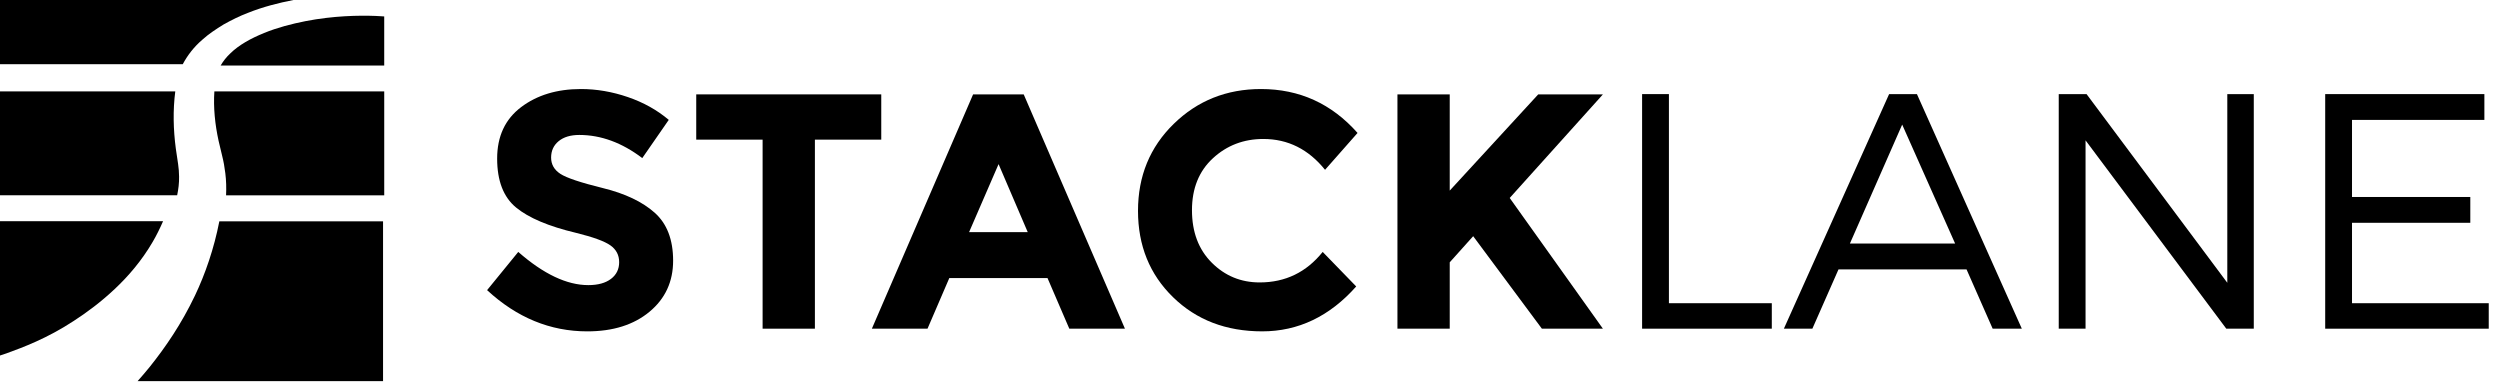
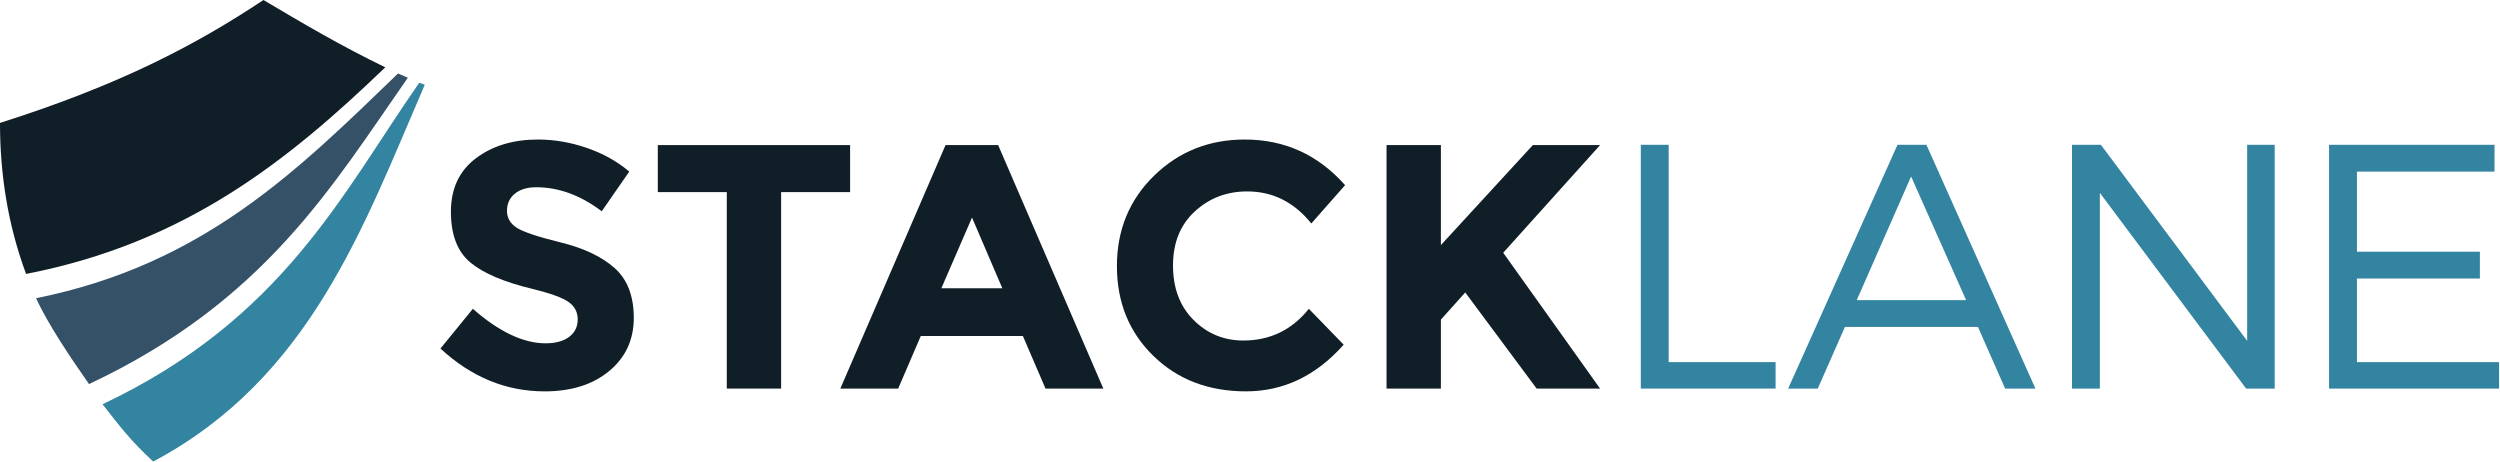
- <svg xmlns="http://www.w3.org/2000/svg" class="stacklane-logo" viewBox="0 0 214 33" version="1.1">
-   <path class="logo-primary" d="M47.821,12.083c-0.431,0.354 -0.646,0.822 -0.646,1.406c0,0.583 0.263,1.047 0.79,1.391c0.525,0.345 1.74,0.751 3.643,1.22c1.903,0.468 3.381,1.171 4.433,2.108c1.052,0.938 1.578,2.306 1.578,4.104c0,1.797 -0.674,3.256 -2.023,4.375c-1.348,1.119 -3.123,1.678 -5.322,1.678c-3.175,0 -6.035,-1.176 -8.579,-3.529l2.668,-3.271c2.162,1.894 4.161,2.841 5.997,2.841c0.822,0 1.468,-0.177 1.937,-0.531c0.468,-0.354 0.703,-0.832 0.703,-1.435c0,-0.602 -0.249,-1.08 -0.746,-1.434c-0.498,-0.354 -1.483,-0.713 -2.955,-1.076c-2.334,-0.555 -4.041,-1.277 -5.122,-2.166c-1.081,-0.889 -1.621,-2.286 -1.621,-4.189c0,-1.903 0.683,-3.371 2.052,-4.405c1.367,-1.032 3.074,-1.549 5.121,-1.549c1.339,0 2.677,0.23 4.017,0.689c1.338,0.459 2.505,1.109 3.5,1.951l-2.267,3.271c-1.741,-1.32 -3.538,-1.98 -5.393,-1.98c-0.746,0 -1.335,0.177 -1.765,0.531" />
-   <path class="logo-primary" d="M69.755,11.953l0,16.182l-4.476,0l0,-16.182l-5.681,0l0,-3.874l15.838,0l0,3.874l-5.681,0Z" />
-   <path class="logo-primary" d="M85.478,14.048l-2.525,5.824l5.021,0l-2.496,-5.824ZM91.532,28.135l-1.865,-4.332l-8.407,0l-1.865,4.332l-4.763,0l8.665,-20.055l4.333,0l8.664,20.055l-4.762,0Z" />
-   <path class="logo-primary" d="M107.828,24.176c2.2,0 3.998,-0.87 5.394,-2.611l2.869,2.955c-2.277,2.564 -4.959,3.844 -8.048,3.844c-3.089,0 -5.633,-0.975 -7.631,-2.925c-2,-1.951 -2.999,-4.414 -2.999,-7.388c0,-2.975 1.019,-5.457 3.057,-7.446c2.036,-1.989 4.527,-2.984 7.472,-2.984c3.29,0 6.044,1.253 8.264,3.759l-2.782,3.156c-1.417,-1.76 -3.177,-2.64 -5.281,-2.64c-1.683,0 -3.123,0.55 -4.317,1.65c-1.195,1.1 -1.793,2.582 -1.793,4.447c0,1.865 0.563,3.362 1.692,4.49c1.128,1.129 2.496,1.693 4.104,1.693" />
-   <path class="logo-primary" d="M119.621,8.08l4.476,0l0,8.235l7.574,-8.235l5.538,0l-7.978,8.866c0.69,0.957 1.962,2.74 3.817,5.351c1.854,2.611 3.243,4.557 4.161,5.839l-5.223,0l-5.882,-7.919l-2.007,2.238l0,5.681l-4.476,0l0,-20.056Z" />
-   <path class="logo-secondary" d="M151.666,25.955l0,2.18l-11.102,0l0,-20.08l2.295,0l0,17.9l8.807,0Z" />
-   <path class="logo-secondary" d="M162.827,10.665l-4.476,10.184l9.008,0l-4.532,-10.184ZM157.377,23.058l-2.238,5.077l-2.439,0l9.008,-20.08l2.381,0l8.979,20.08l-2.496,0l-2.237,-5.077l-10.958,0Z" />
-   <path class="logo-secondary" d="M190.571,28.136l-12.048,-16.122l0,16.122l-2.295,0l0,-20.081l2.381,0l12.048,16.151l0,-16.151l2.267,0l0,20.081l-2.353,0Z" />
-   <path class="logo-secondary" d="M201.332,10.264l0,6.598l10.126,0l0,2.209l-10.126,0l0,6.884l11.704,0l0,2.181l-13.999,0l0,-20.081l13.626,0l0,2.209l-11.331,0Z" />
-   <path class="logo-secondary logo-graphic" d="M18.709,12.045l0.301,1.265c0.126,0.495 0.217,1.005 0.278,1.522c0.077,0.622 0.094,1.256 0.064,1.89l13.538,0l0,-8.9l-14.54,0c-0.094,1.389 0.056,2.831 0.359,4.223" />
-   <path class="logo-primary logo-graphic" d="M15.245,14.037l-0.195,-1.319c-0.215,-1.628 -0.255,-3.273 -0.046,-4.896l-15.004,0l0,8.89l15.166,0c0.106,-0.517 0.175,-1.047 0.163,-1.599c-0.005,-0.354 -0.029,-0.713 -0.084,-1.076" />
-   <path class="logo-primary logo-graphic" d="M6.309,27.474c1.141,-0.738 2.341,-1.632 3.513,-2.736c1.17,-1.097 2.31,-2.427 3.243,-4.024c0.33,-0.558 0.622,-1.159 0.894,-1.779l-13.959,0l0,11.497c0.173,-0.054 0.354,-0.114 0.55,-0.183c1.412,-0.513 3.477,-1.279 5.759,-2.775" />
-   <path class="logo-secondary logo-graphic" d="M12.827,31.394c-0.35,0.431 -0.699,0.839 -1.048,1.23l21.01,0l0,-13.678l-14.014,0c-0.458,2.347 -1.207,4.506 -2.081,6.344c-1.171,2.454 -2.528,4.429 -3.867,6.104" />
-   <path class="logo-primary logo-graphic" d="M19.143,2.093c0.67,-0.373 1.355,-0.717 2.08,-0.992c1.29,-0.516 2.628,-0.854 3.9,-1.101l-25.123,0l0,5.498l15.643,0c0.405,-0.758 0.953,-1.48 1.688,-2.108c0.531,-0.485 1.175,-0.903 1.812,-1.297" />
-   <path class="logo-secondary logo-graphic" d="M26.151,1.81c-1.18,0.233 -2.42,0.552 -3.543,1.014c-1.127,0.457 -2.173,1.034 -2.896,1.75c-0.345,0.321 -0.612,0.671 -0.825,1.035l14.002,0l0,-4.203c-0.223,-0.018 -0.463,-0.033 -0.735,-0.042c-1.444,-0.055 -3.62,-0.017 -6.003,0.446" />
+ <svg xmlns="http://www.w3.org/2000/svg" viewBox="0 0 1040 192" version="1.1">
+   <g>
+     <path d="M165.574,30.573c-41.636,40.158 -80.801,79.466 -150.546,93.474c4.633,10.411 14.892,25.602 22.003,35.726c73.351,-34.487 101.252,-82.599 132.632,-127.434c-1.362,-0.588 -2.758,-1.175 -4.089,-1.766Z" fill="#345167" />
+     <path d="M174.423,34.413c-32.039,45.905 -56.555,98.177 -131.769,133.757c7.34,9.318 11.307,14.777 21.074,23.83c65.235,-34.629 87.429,-97.66 112.978,-156.747c-0.758,-0.295 -1.535,-0.543 -2.283,-0.84Z" fill="#3284a0" />
+     <path d="M160.281,28.004c-40.744,39.131 -83.223,73.065 -149.438,85.951c-7.574,-20.442 -10.843,-41.387 -10.843,-62.822c49.487,-15.699 81.302,-32.294 109.581,-51.133c16.691,9.883 32.382,19.161 50.7,28.004Z" fill="#101e27" />
+   </g>
+   <path d="M214.169,80.578c-2.177,1.788 -3.263,4.151 -3.263,7.101c0,2.944 1.329,5.288 3.99,7.025c2.652,1.743 8.788,3.793 18.399,6.162c9.612,2.363 17.076,5.914 22.39,10.646c5.313,4.738 7.969,11.647 7.969,20.728c0,9.076 -3.404,16.445 -10.217,22.096c-6.808,5.652 -15.773,8.475 -26.879,8.475c-16.036,0 -30.48,-5.939 -43.329,-17.823l13.475,-16.521c10.919,9.566 21.015,14.349 30.288,14.349c4.152,0 7.415,-0.894 9.783,-2.682c2.364,-1.788 3.551,-4.202 3.551,-7.248c0,-3.04 -1.258,-5.454 -3.768,-7.242c-2.515,-1.788 -7.49,-3.601 -14.924,-5.434c-11.788,-2.804 -20.41,-6.45 -25.869,-10.94c-5.46,-4.49 -8.187,-11.546 -8.187,-21.157c0,-9.611 3.449,-17.025 10.363,-22.248c6.905,-5.212 15.526,-7.823 25.864,-7.823c6.763,0 13.521,1.162 20.289,3.48c6.757,2.318 12.651,5.601 17.677,9.853l-11.45,16.521c-8.793,-6.667 -17.869,-10 -27.238,-10c-3.768,0 -6.742,0.894 -8.914,2.682" fill="#101e27" />
+   <path d="M324.948,79.921l0,81.729l-22.606,0l0,-81.729l-28.692,0l0,-19.566l79.991,0l0,19.566l-28.693,0Z" fill="#101e27" />
+   <path d="M404.359,90.502l-12.753,29.415l25.359,0l-12.606,-29.415Zm30.576,71.148l-9.42,-21.88l-42.46,0l-9.419,21.88l-24.056,0l43.763,-101.29l21.884,0l43.759,101.29l-24.051,0Z" fill="#101e27" />
+   <path d="M517.239,141.654c11.111,0 20.192,-4.394 27.243,-13.187l14.49,14.925c-11.5,12.949 -25.046,19.414 -40.647,19.414c-15.601,0 -28.45,-4.924 -38.541,-14.773c-10.101,-9.854 -15.147,-22.293 -15.147,-37.314c0,-15.025 5.147,-27.561 15.44,-37.606c10.283,-10.046 22.864,-15.071 37.738,-15.071c16.616,0 30.525,6.328 41.738,18.985l-14.051,15.94c-7.157,-8.889 -16.046,-13.334 -26.672,-13.334c-8.5,0 -15.773,2.778 -21.803,8.334c-6.036,5.555 -9.056,13.04 -9.056,22.46c0,9.419 2.843,16.98 8.545,22.677c5.697,5.702 12.607,8.55 20.728,8.55" fill="#101e27" />
+   <path d="M576.8,60.36l22.607,0l0,41.592l38.253,-41.592l27.97,0l-40.293,44.779c3.484,4.833 9.909,13.838 19.278,27.025c9.363,13.187 16.379,23.016 21.015,29.491l-26.379,0l-29.708,-39.996l-10.136,11.303l0,28.693l-22.607,0l0,-101.295Z" fill="#101e27" />
+   <path d="M738.646,150.639l0,11.011l-56.071,0l0,-101.416l11.591,0l0,90.405l44.48,0Z" fill="#3284a0" />
+   <path d="M795.016,73.416l-22.607,51.435l45.496,0l-22.889,-51.435Zm-27.526,62.592l-11.303,25.642l-12.318,0l45.495,-101.416l12.026,0l45.349,101.416l-12.607,0l-11.298,-25.642l-55.344,0Z" fill="#3284a0" />
+   <path d="M934.389,161.655l-60.849,-81.426l0,81.426l-11.591,0l0,-101.421l12.025,0l60.849,81.572l0,-81.572l11.45,0l0,101.421l-11.884,0Z" fill="#3284a0" />
+   <path d="M980.488,71.391l0,33.323l51.142,0l0,11.157l-51.142,0l0,34.768l59.112,0l0,11.016l-70.703,0l0,-101.421l68.819,0l0,11.157l-57.228,0Z" fill="#3284a0" />
</svg>
